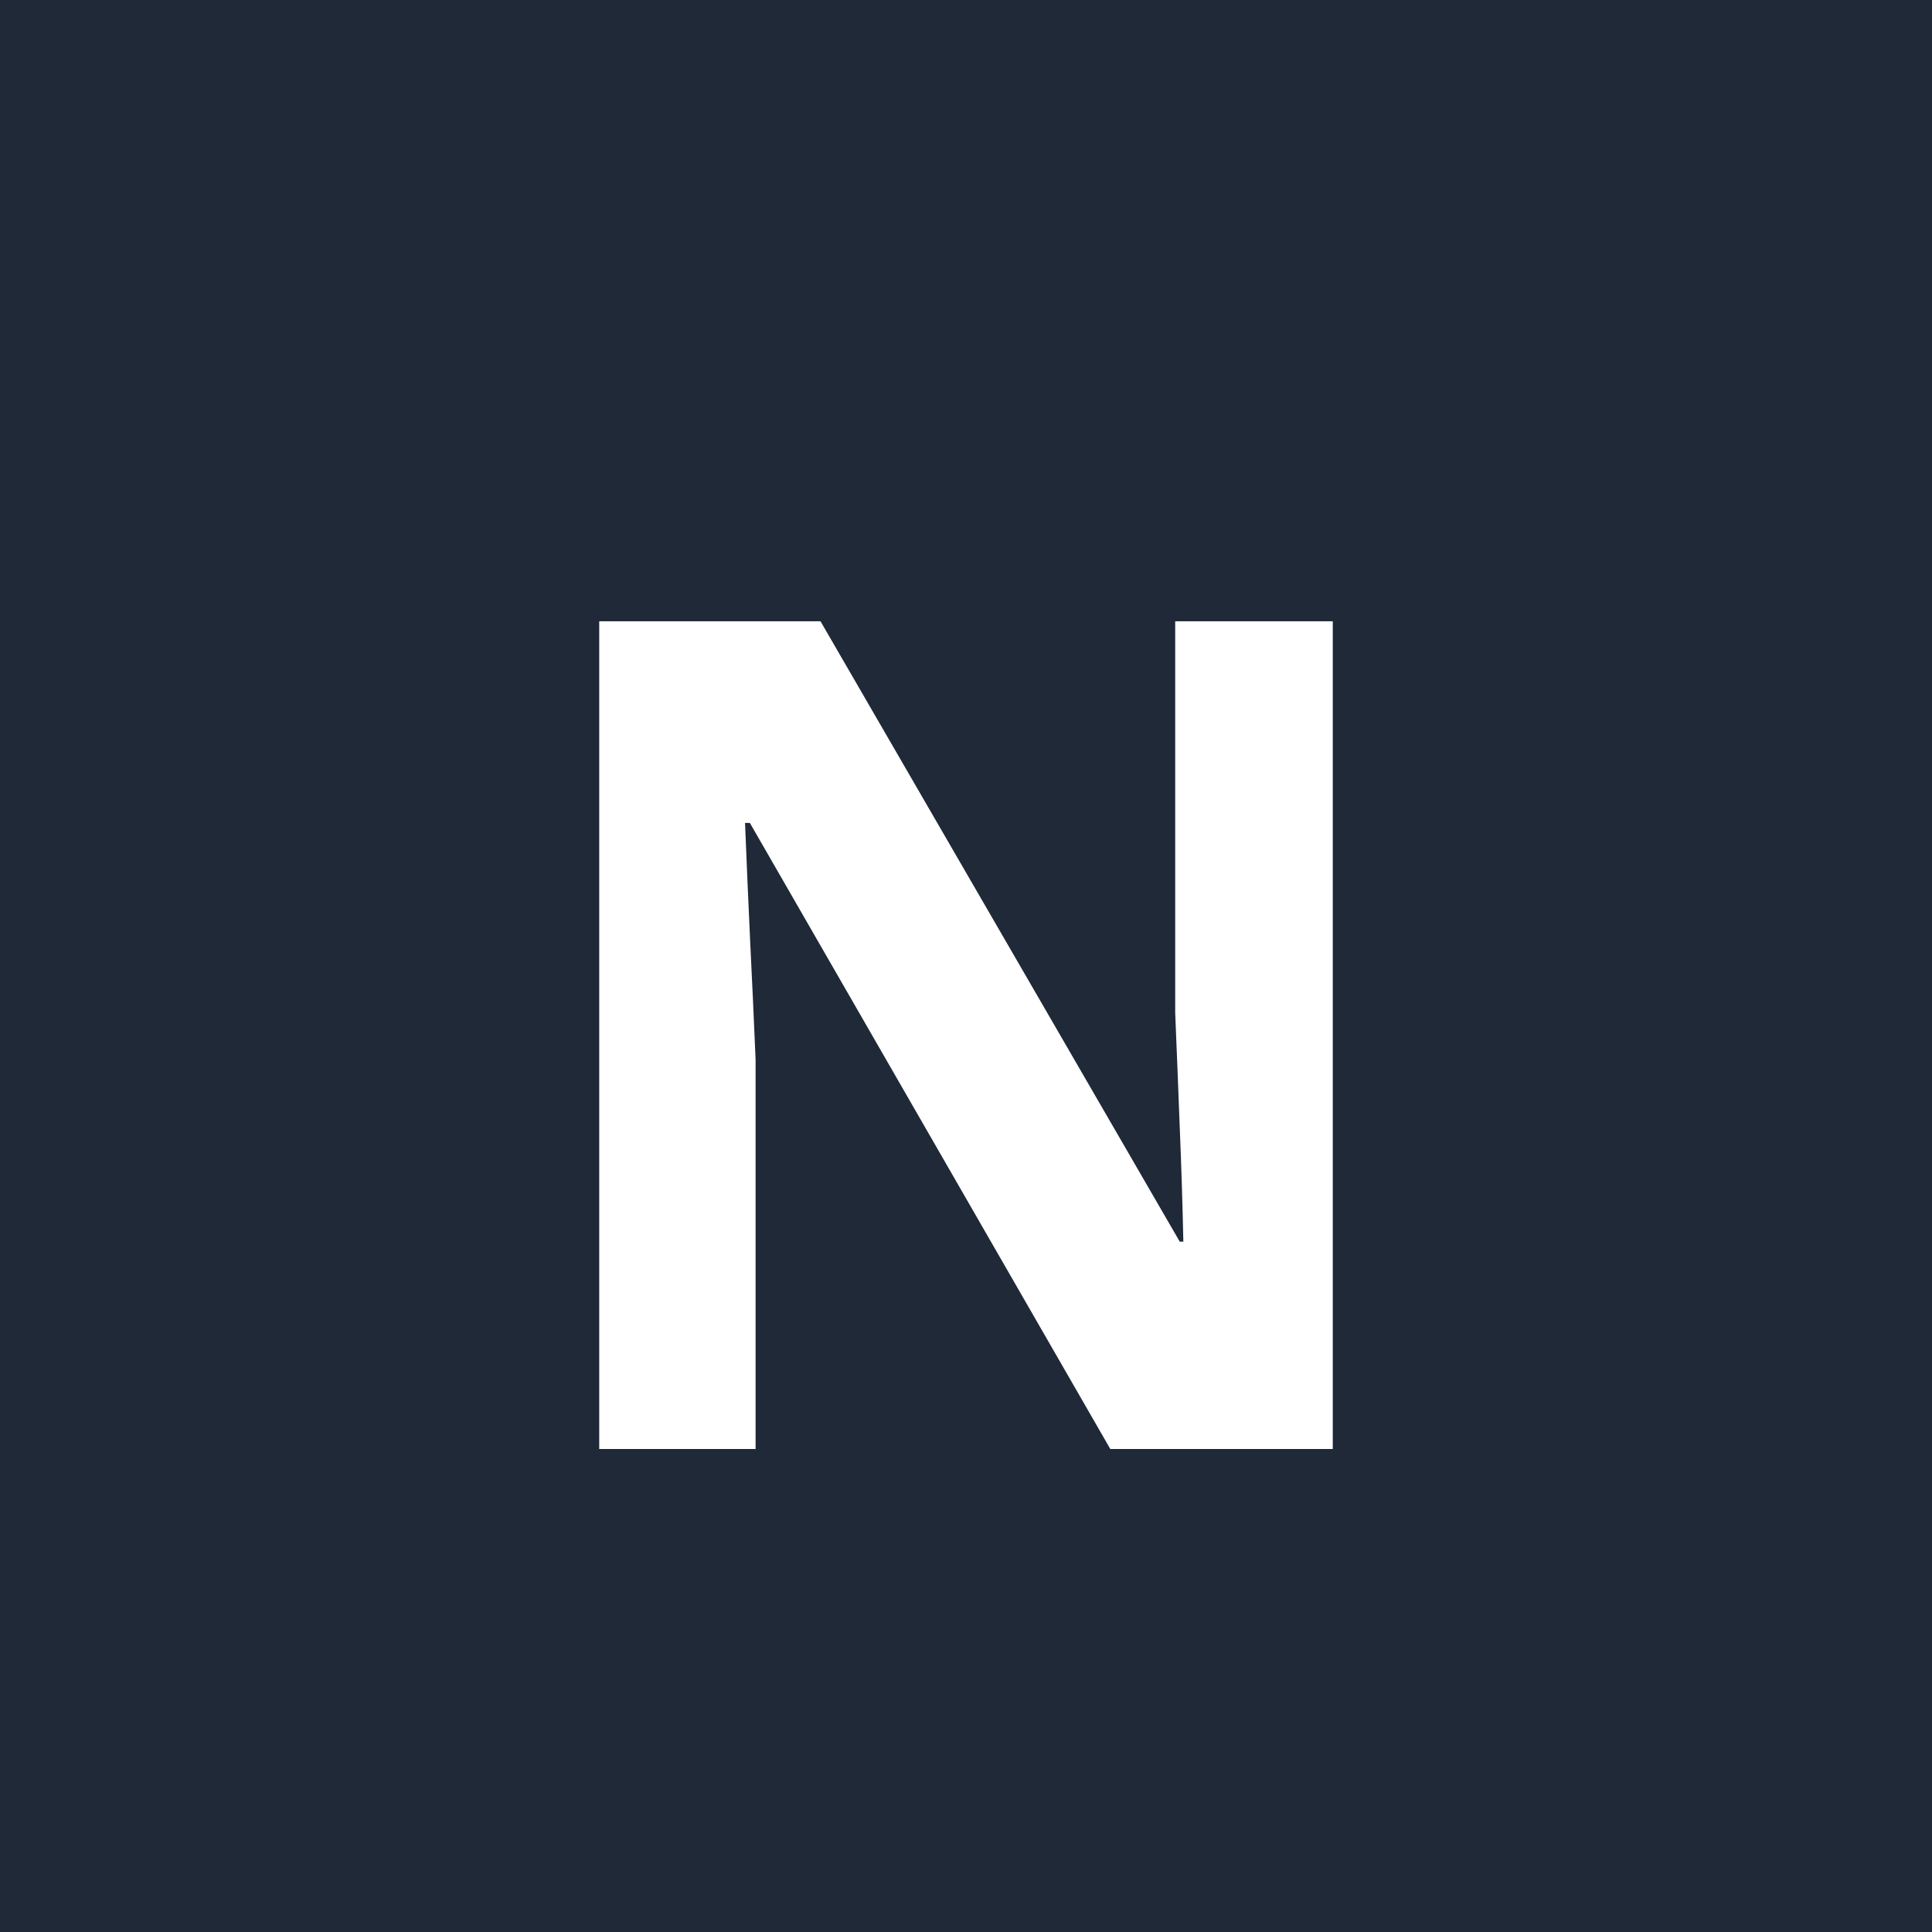
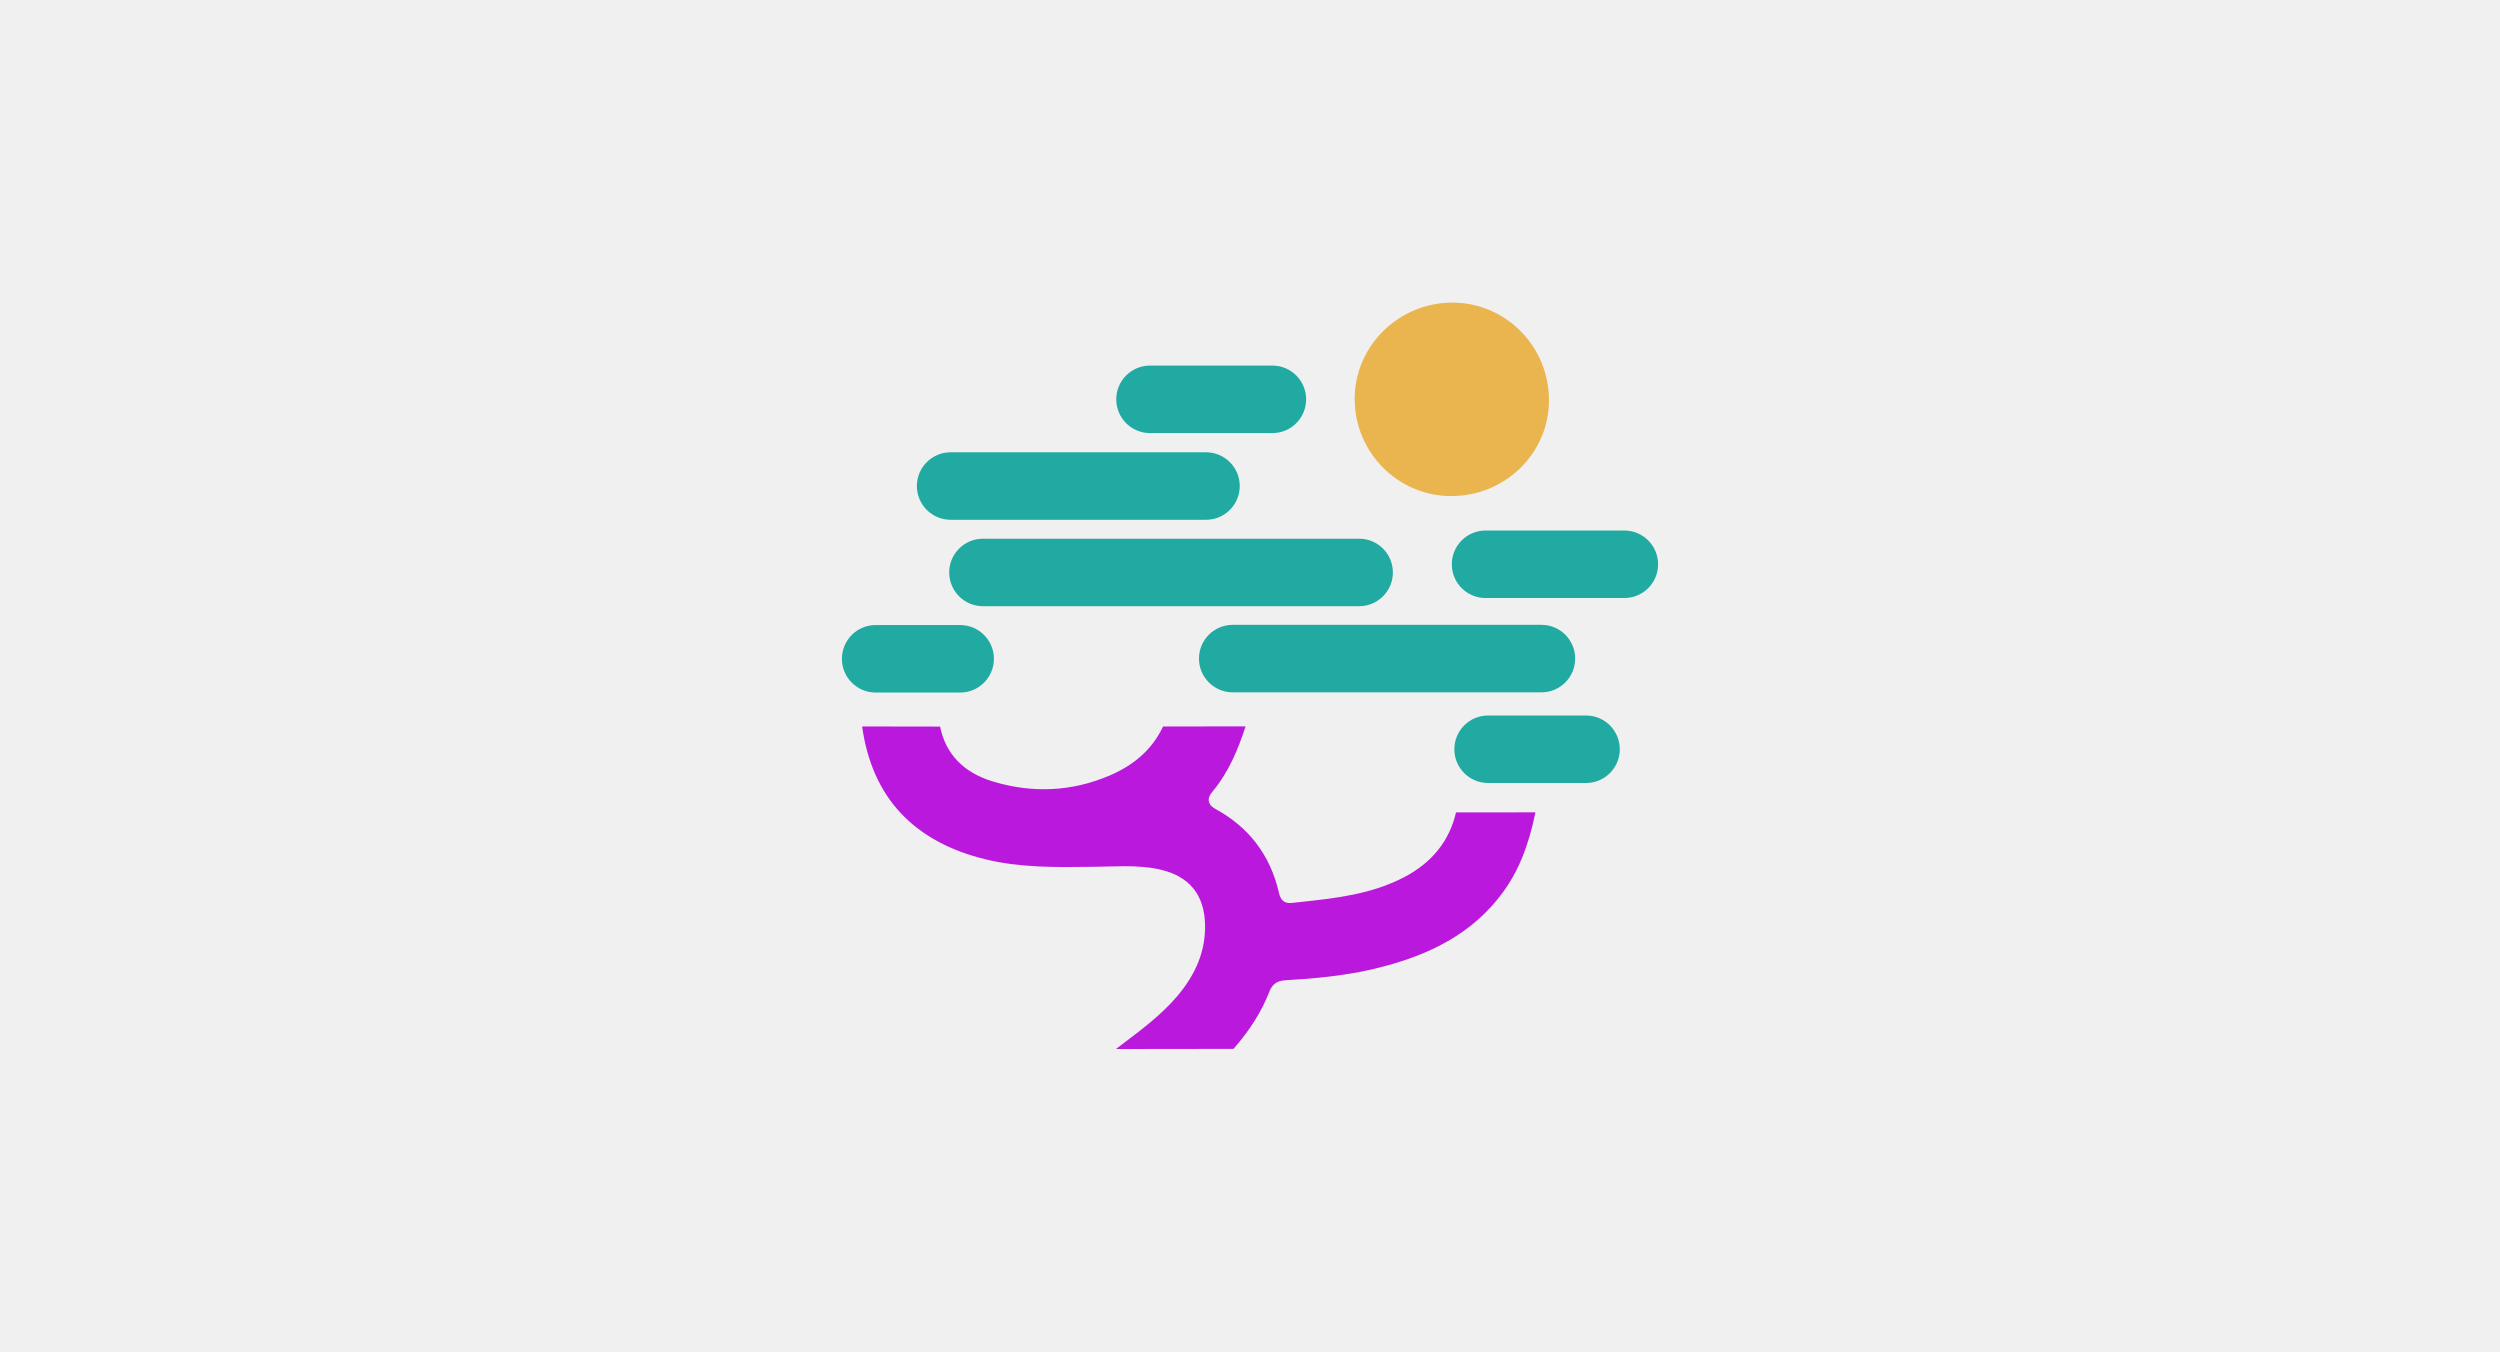
- <svg xmlns="http://www.w3.org/2000/svg" viewBox="0 0 100 100">
-   <rect width="100" height="100" fill="#1f2937" />
-   <text x="50" y="75" font-size="60" font-weight="bold" text-anchor="middle" fill="#ffffff" font-family="system-ui">N</text>
+ <svg xmlns="http://www.w3.org/2000/svg" id="Layer_1" viewBox="0 0 1189.2 642.9">
+   <defs>
+     <style>.cls-1{fill:#eab54e;}.cls-2{fill:#ba18dd;}.cls-3{fill:#20aaa1;}</style>
+   </defs>
+   <rect class="cls-3" x="690.6" y="252.36" width="98.12" height="32.11" rx="16.05" ry="16.05" />
+   <rect class="cls-3" x="691.81" y="340.35" width="78.69" height="32.11" rx="16.05" ry="16.05" />
+   <rect class="cls-3" x="451.52" y="256.25" width="211.04" height="32.11" rx="16.05" ry="16.05" />
+   <rect class="cls-3" x="436.14" y="215.14" width="153.58" height="32.11" rx="16.05" ry="16.05" />
+   <rect class="cls-3" x="400.48" y="297.32" width="72.3" height="32.11" rx="16.05" ry="16.05" />
+   <rect class="cls-3" x="530.98" y="173.9" width="90.32" height="32.11" rx="16.05" ry="16.05" />
+   <rect class="cls-3" x="570.33" y="297.22" width="178.95" height="32.11" rx="16.05" ry="16.05" />
+   <path class="cls-2" d="M652.89,461.02c28.69-6.6,48.29-18.08,61.71-36.15,7.49-10.09,12.41-22.03,15.79-38.45l-37.8,.03c-3.12,13.55-11.43,23.92-24.73,30.85-15.65,8.16-32.85,10-49.49,11.79-1.29,.14-2.59,.28-3.88,.42-4.88,.54-5.76-3.25-6.18-5.07-4.09-17.61-14.18-30.91-29.98-39.54-1.25-.68-2.95-1.81-3.31-3.71-.35-1.85,.74-3.45,1.73-4.63,7.9-9.45,12.43-20.79,15.73-31.02l-39.22,.02c-5.01,10.56-13.38,18.22-25.55,23.39-17.74,7.54-36.29,8.5-55.13,2.87-14.18-4.24-22.72-13.05-25.4-26.2l-37.08-.06c4.68,33.7,24.52,54.98,59.01,63.28,16.47,3.96,33.66,3.71,50.28,3.48l2.59-.04c1.75-.02,3.5-.07,5.25-.11,2.56-.07,5.16-.13,7.76-.13,5.49,0,11.05,.3,16.57,1.52,14.1,3.11,21.39,11.99,21.66,26.38,.23,12.12-4.14,23.26-13.37,34.07-7.34,8.59-16.3,15.36-24.96,21.91-1.34,1.01-2.7,2.04-4.05,3.07l55.93-.07c7.93-9.1,13.5-18,17.01-27.16,1.73-4.52,4.78-5.3,7.83-5.48,12.34-.73,26.9-1.92,41.29-5.23Z" />
+   <path class="cls-1" d="M690.1,235.97c25.65,.12,46.51-20.07,46.71-45.22,.21-25.66-20.26-46.65-45.65-46.81-25.63-.16-46.74,20.49-46.77,45.75-.03,25.42,20.46,46.17,45.71,46.29Z" />
</svg>
